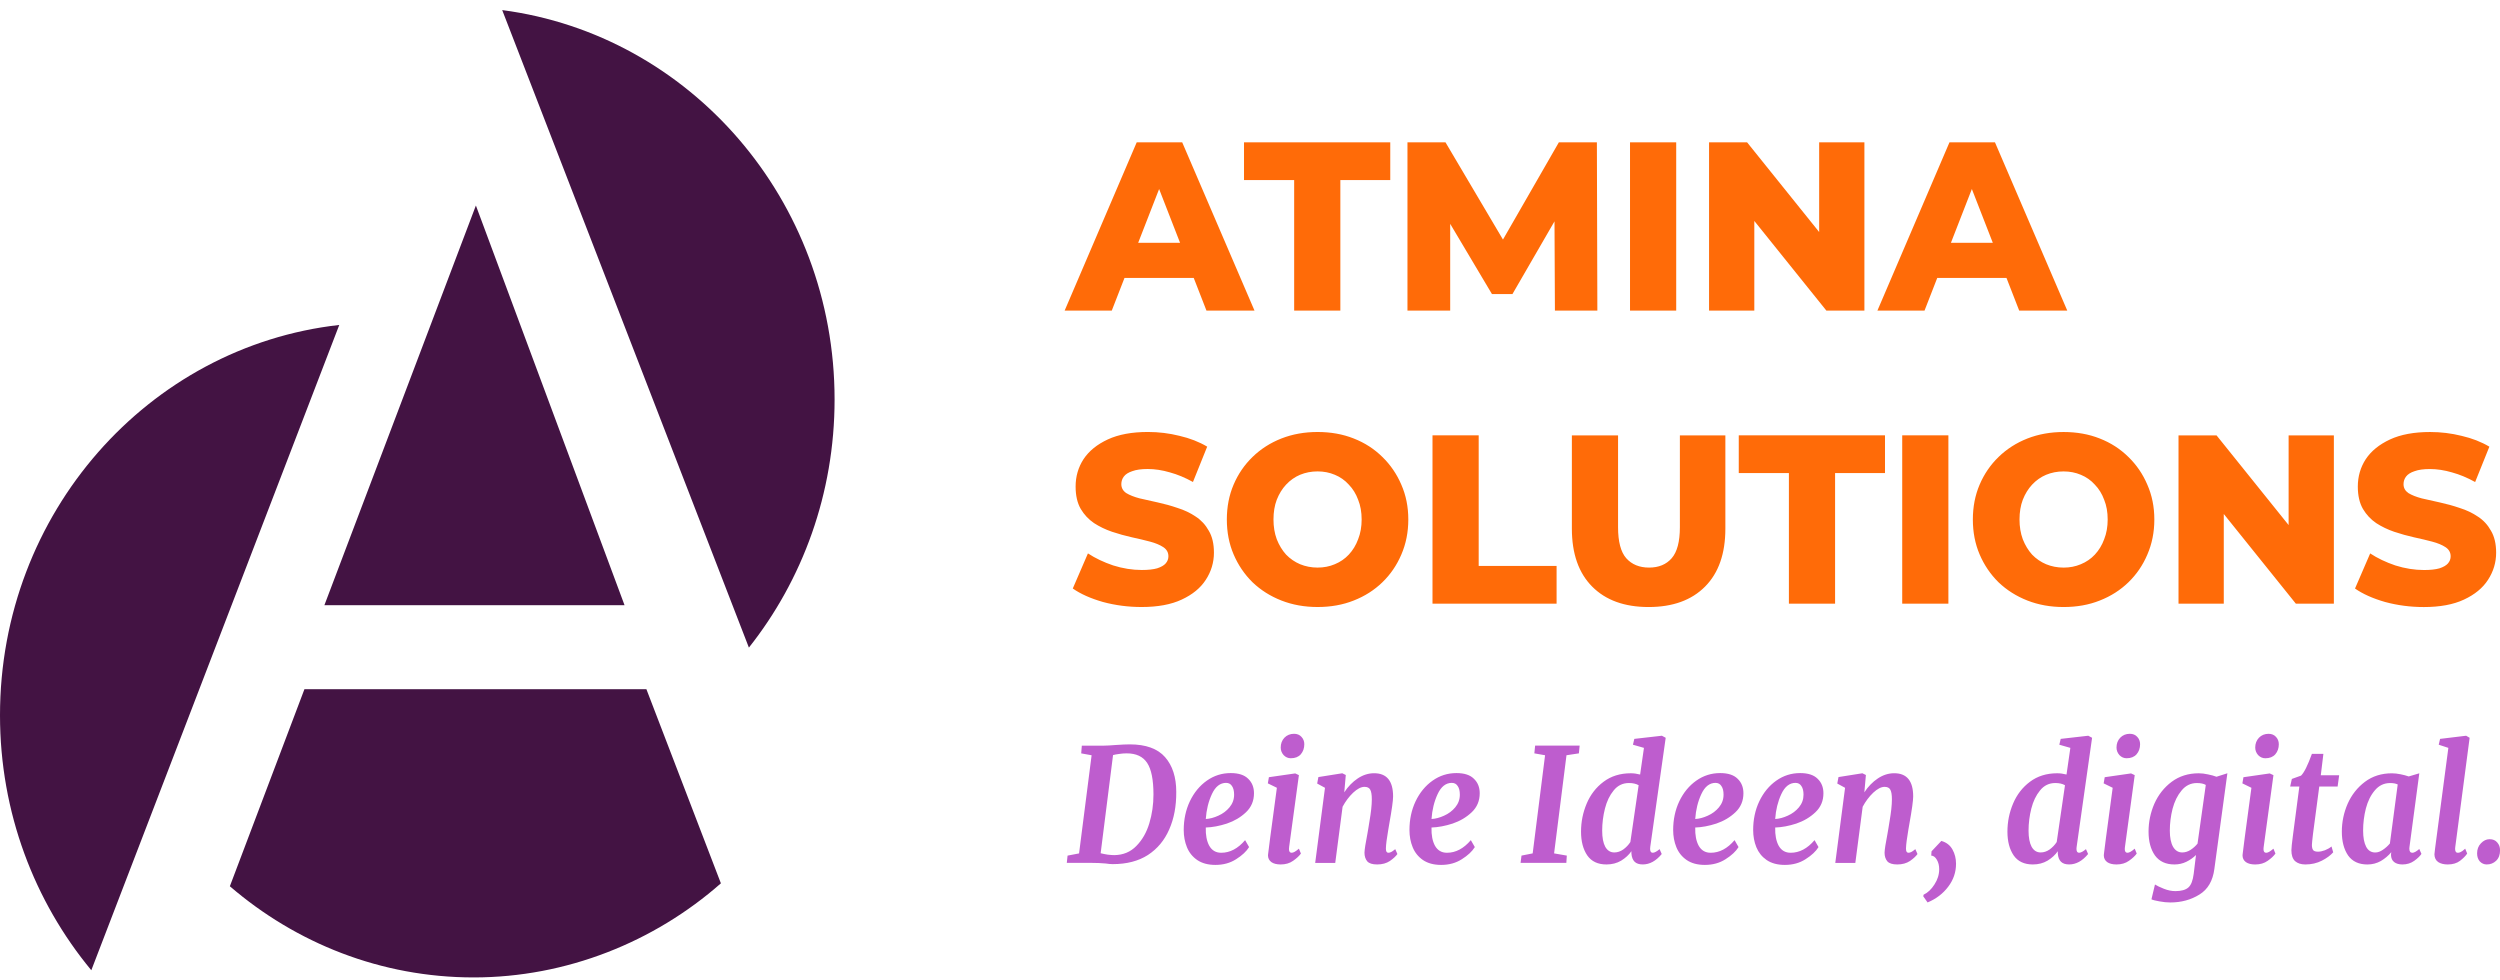
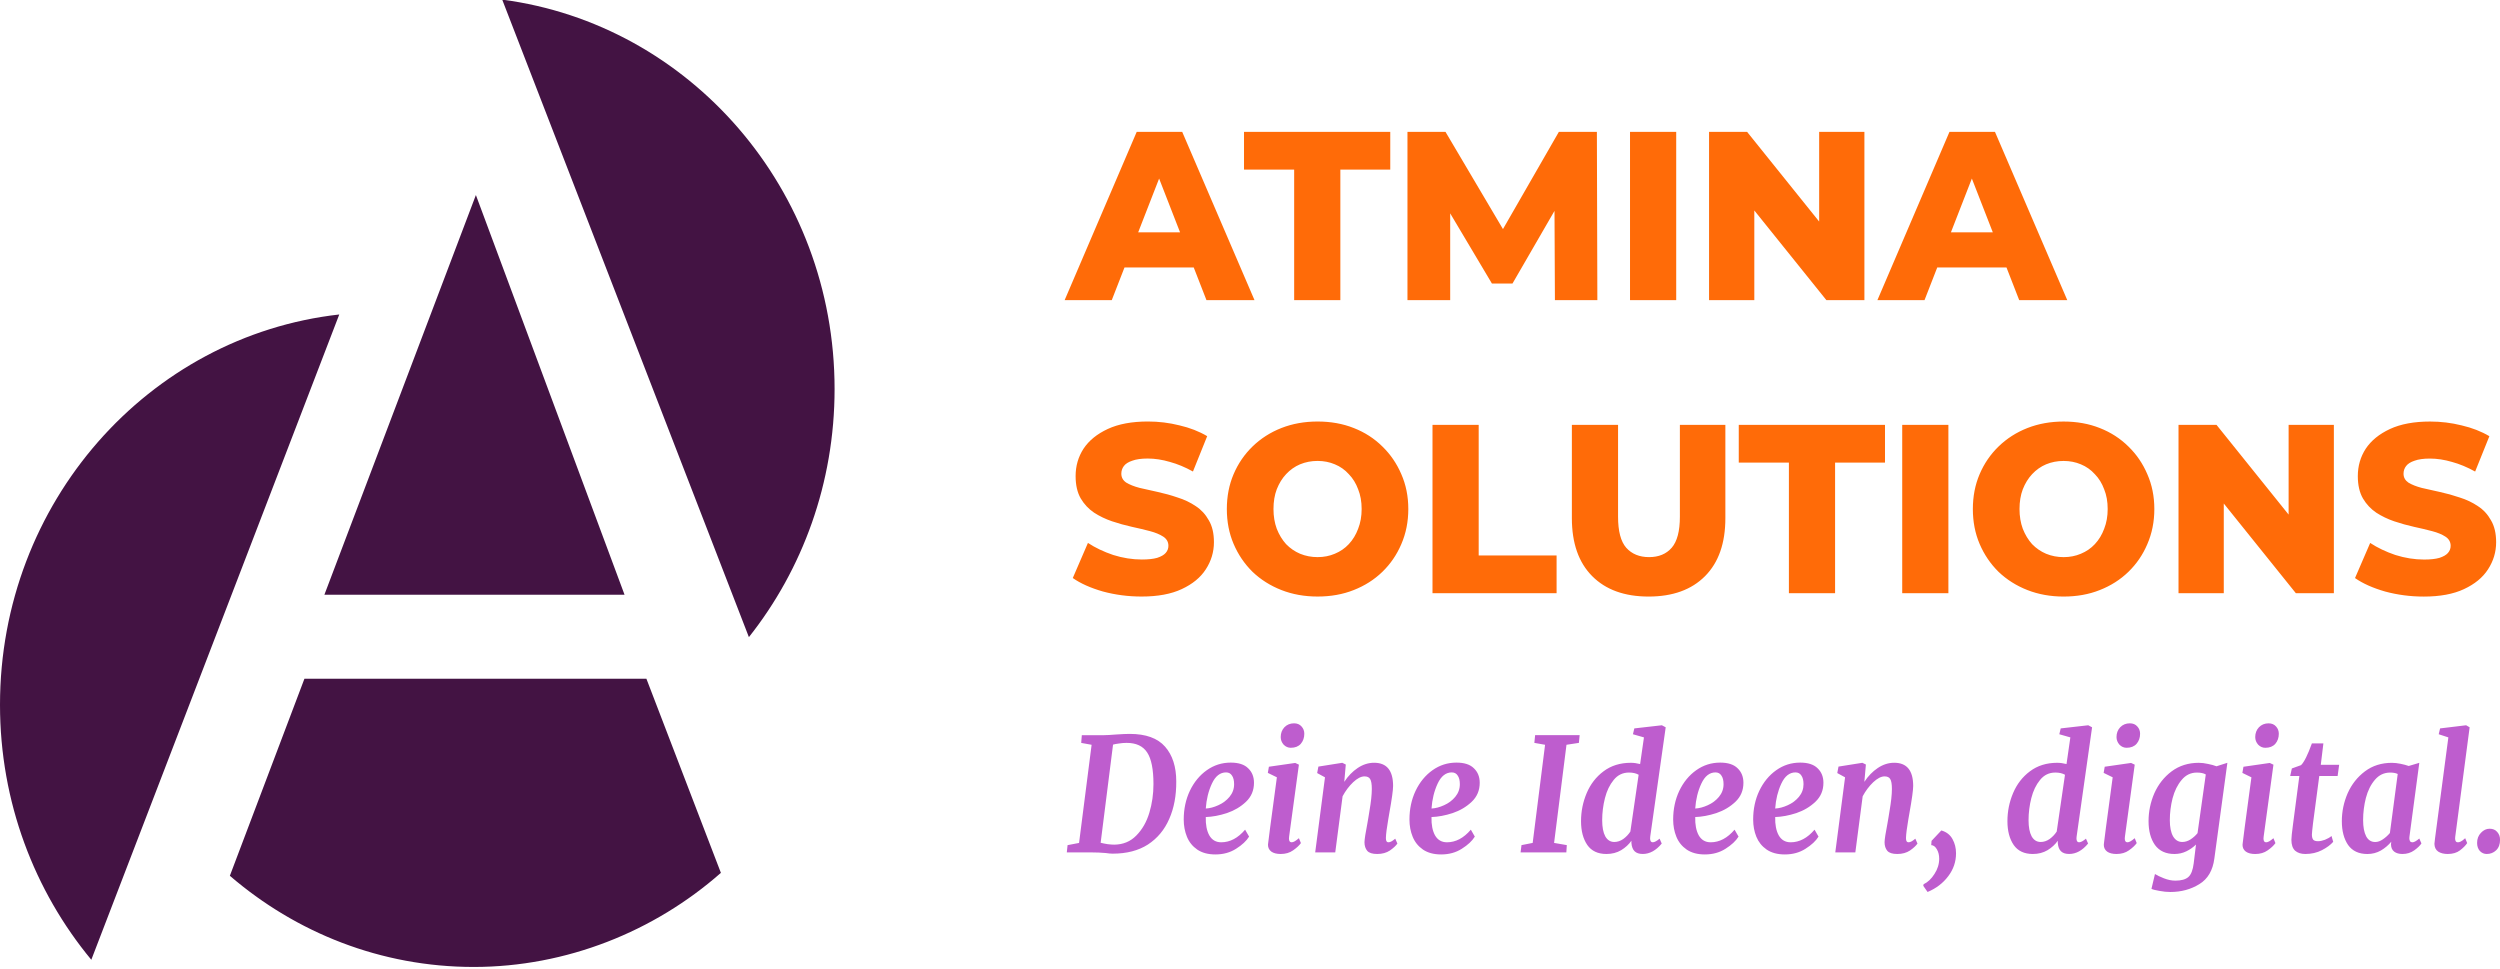
- <svg xmlns="http://www.w3.org/2000/svg" fill="none" viewBox="0 0 143 56">
+ <svg xmlns="http://www.w3.org/2000/svg" fill="none" viewBox="0 0.599 143 55.401">
  <path fill="#431343" d="M42.837 37.043c3.063-3.867 4.901-8.809 4.901-14.193 0-11.431-8.287-20.865-19.012-22.273L42.837 37.043ZM19.406 18.587C8.493 19.817 0 29.339 0 40.914c0 5.567 1.972 10.658 5.223 14.584L19.406 18.587Zm16.318 16.031-8.503-22.863-8.666 22.863h17.169Zm1.25 4.803H17.414l-4.266 11.273c3.78 3.252 8.638 5.215 13.947 5.215 5.31 0 10.335-2.032 14.14-5.383L36.974 39.422Z" />
  <path fill="#FF6B08" d="m60.897 17.768 4.123-9.627h2.602l4.136 9.627h-2.748l-3.229-8.293h1.041l-3.229 8.293h-2.695Zm2.255-1.87.68-2.008h4.563l.68 2.008h-5.924Zm10.874 1.87v-7.468h-2.869V8.141h8.366v2.159h-2.855v7.468h-2.642Zm6.481 0V8.141h2.175l3.869 6.546h-1.147l3.763-6.546h2.175l.027 9.627h-2.428l-.027-5.817h.414l-2.815 4.868h-1.174l-2.895-4.868h.507v5.817h-2.442Zm12.73 0V8.141h2.642v9.627h-2.642Zm4.521 0V8.141h2.175l5.15 6.409h-1.027V8.141h2.588v9.627h-2.174l-5.151-6.409h1.028v6.409h-2.588Zm9.629 0 4.123-9.627h2.602l4.136 9.627h-2.749l-3.229-8.293h1.041l-3.229 8.293h-2.695Zm2.255-1.87.68-2.008h4.563l.681 2.008h-5.924ZM65.299 34.721c-.765 0-1.503-.096-2.215-.289-.703-.202-1.276-.458-1.721-.77l.867-2.008c.418.275.898.504 1.441.688.551.174 1.098.261 1.641.261.365 0 .658-.032.881-.096.222-.073.383-.165.48-.275.107-.119.16-.257.16-.413 0-.22-.098-.394-.293-.523-.196-.128-.449-.234-.76-.316-.311-.083-.658-.165-1.041-.248-.374-.083-.752-.188-1.134-.316-.374-.128-.716-.293-1.027-.495-.311-.211-.565-.481-.76-.811-.196-.339-.293-.766-.293-1.279 0-.578.151-1.1.454-1.568.311-.468.774-.843 1.388-1.128.614-.284 1.379-.426 2.295-.426.614 0 1.214.073 1.801.22.596.138 1.125.344 1.588.619l-.814 2.022c-.445-.248-.885-.431-1.321-.55-.436-.128-.858-.193-1.268-.193-.365 0-.658.041-.881.124-.222.073-.383.174-.48.303-.098.128-.147.275-.147.44 0 .211.093.381.28.509.196.119.449.22.761.302.32.073.667.151 1.041.234.383.083.76.188 1.134.316.383.119.73.284 1.041.495.311.202.56.472.747.811.196.33.293.747.293 1.252 0 .559-.156 1.077-.467 1.554-.302.468-.76.843-1.374 1.128-.605.284-1.37.426-2.295.426Zm10.066 0c-.747 0-1.437-.124-2.068-.371-.632-.247-1.183-.596-1.654-1.045-.463-.458-.823-.99-1.081-1.595-.258-.605-.387-1.27-.387-1.994 0-.724.129-1.389.387-1.994.258-.605.618-1.132 1.081-1.582.471-.458 1.023-.811 1.654-1.059.631-.247 1.321-.371 2.068-.371.756 0 1.445.124 2.068.371.631.247 1.179.601 1.641 1.059.462.449.823.977 1.081 1.582.267.605.4 1.27.4 1.994 0 .724-.133 1.393-.4 2.008-.258.605-.618 1.132-1.081 1.581-.463.449-1.01.798-1.641 1.045-.623.248-1.312.371-2.068.371Zm0-2.255c.356 0 .685-.064.987-.193.311-.128.578-.312.8-.55.231-.247.409-.541.534-.88.134-.339.2-.715.2-1.128 0-.422-.067-.798-.2-1.128-.125-.339-.302-.628-.534-.866-.222-.248-.489-.436-.8-.564-.302-.128-.632-.193-.987-.193-.356 0-.689.064-1.001.193-.302.128-.569.316-.8.564-.223.238-.4.527-.534.866-.125.33-.187.706-.187 1.128 0 .412.062.788.187 1.128.133.339.311.633.534.88.231.238.498.422.8.55.311.128.645.193 1.001.193Zm6.574 2.063v-9.627h2.642v7.468h4.456v2.159h-7.098Zm12.362.193c-1.379 0-2.455-.39-3.229-1.169-.774-.779-1.161-1.884-1.161-3.314v-5.336h2.642v5.253c0 .825.155 1.417.467 1.774.32.358.756.536 1.308.536.551 0 .983-.179 1.294-.536.311-.358.467-.949.467-1.774v-5.253h2.602v5.336c0 1.43-.387 2.535-1.161 3.314-.774.779-1.85 1.169-3.229 1.169Zm8.024-.193v-7.468h-2.868v-2.159h8.365v2.159h-2.855v7.468h-2.642Zm6.482 0v-9.627h2.641v9.627h-2.641Zm9.231.193c-.748 0-1.437-.124-2.069-.371-.631-.247-1.183-.596-1.654-1.045-.463-.458-.823-.99-1.081-1.595s-.387-1.27-.387-1.994c0-.724.129-1.389.387-1.994s.618-1.132 1.081-1.582c.471-.458 1.023-.811 1.654-1.059.632-.247 1.321-.371 2.069-.371.756 0 1.445.124 2.068.371.631.247 1.178.601 1.641 1.059.462.449.823.977 1.08 1.582.267.605.401 1.27.401 1.994 0 .724-.134 1.393-.401 2.008-.257.605-.618 1.132-1.08 1.581-.463.449-1.01.798-1.641 1.045-.623.248-1.312.371-2.068.371Zm0-2.255c.355 0 .684-.064.987-.193.311-.128.578-.312.8-.55.232-.247.41-.541.534-.88.134-.339.2-.715.2-1.128 0-.422-.066-.798-.2-1.128-.124-.339-.302-.628-.534-.866-.222-.248-.489-.436-.8-.564-.303-.128-.632-.193-.987-.193-.356 0-.69.064-1.001.193-.303.128-.569.316-.801.564-.222.238-.4.527-.533.866-.125.33-.187.706-.187 1.128 0 .412.062.788.187 1.128.133.339.311.633.533.88.232.238.498.422.801.55.311.128.645.193 1.001.193Zm6.573 2.063v-9.627h2.175l5.15 6.409h-1.027v-6.409h2.588v9.627h-2.174l-5.151-6.409h1.028v6.409h-2.589Zm14.032.193c-.765 0-1.503-.096-2.215-.289-.703-.202-1.276-.458-1.721-.77l.867-2.008c.418.275.899.504 1.441.688.552.174 1.099.261 1.641.261.365 0 .659-.032.881-.096.222-.073.382-.165.48-.275.107-.119.16-.257.16-.413 0-.22-.098-.394-.293-.523-.196-.128-.449-.234-.761-.316-.311-.083-.658-.165-1.04-.248-.374-.083-.752-.188-1.134-.316-.374-.128-.717-.293-1.028-.495-.311-.211-.565-.481-.76-.811-.196-.339-.294-.766-.294-1.279 0-.578.151-1.1.454-1.568.311-.468.774-.843 1.387-1.128.614-.284 1.379-.426 2.295-.426.614 0 1.214.073 1.801.22.596.138 1.126.344 1.588.619l-.814 2.022c-.445-.248-.885-.431-1.321-.55-.435-.128-.858-.193-1.267-.193-.365 0-.658.041-.881.124-.222.073-.382.174-.48.303-.098.128-.147.275-.147.44 0 .211.094.381.28.509.196.119.45.22.761.302.32.073.667.151 1.041.234.382.083.76.188 1.134.316.382.119.729.284 1.04.495.312.202.561.472.748.811.195.33.293.747.293 1.252 0 .559-.156 1.077-.467 1.554-.302.468-.76.843-1.374 1.128-.605.284-1.37.426-2.295.426Z" />
  <path fill="#BE5DCE" d="M63.167 42.65c.14 0 .356-.012.648-.036.35-.024.619-.036.805-.036.922 0 1.597.244 2.023.731.426.487.639 1.149.639 1.986.006.812-.128 1.528-.403 2.148-.269.62-.674 1.107-1.217 1.462-.543.349-1.214.523-2.014.523-.117 0-.251-.012-.403-.036-.257-.024-.54-.036-.849-.036h-1.375l.044-.415.657-.126.718-5.614-.595-.108.035-.442h1.287Zm-.21 6.155c.117.03.251.057.403.081.152.018.277.027.377.027.508-.006.928-.18 1.261-.523.339-.343.587-.776.744-1.3.158-.523.236-1.071.236-1.643 0-.842-.12-1.444-.359-1.805-.239-.367-.63-.55-1.173-.55-.152 0-.301.012-.447.036-.14.018-.251.039-.333.063l-.709 5.614Zm8.491-.352c-.152.247-.4.478-.744.695-.339.217-.733.325-1.182.325-.42 0-.768-.093-1.042-.28-.269-.186-.464-.43-.587-.731-.122-.301-.184-.629-.184-.984 0-.602.117-1.149.35-1.643.239-.499.563-.893.972-1.182.409-.289.864-.433 1.366-.433.45 0 .782.108.998.325.222.211.333.487.333.83 0 .433-.152.794-.455 1.083-.303.289-.668.505-1.095.65-.426.138-.829.214-1.208.226-.012.433.056.782.201 1.047.152.265.379.397.683.397.502 0 .957-.241 1.366-.722l.228.397Zm-1.313-3.673c-.344 0-.616.214-.814.641-.198.427-.315.903-.35 1.426.228-.012.467-.075.718-.19.257-.114.47-.274.639-.478.175-.211.263-.451.263-.722 0-.217-.041-.382-.122-.496-.076-.12-.187-.18-.333-.18Zm3.603 3.673c-.006.03-.009.066-.009.108 0 .144.05.217.149.217.052 0 .111-.018.175-.054.064-.036.146-.096.245-.18l.114.28c-.099.138-.248.277-.447.415-.193.138-.429.208-.709.208-.228 0-.406-.045-.534-.135-.128-.096-.193-.226-.193-.388l.009-.09c.035-.313.155-1.221.359-2.726l.14-1.047-.517-.253.061-.352 1.506-.217.21.099-.56 4.115Zm.096-5.081c-.158 0-.295-.06-.411-.18-.111-.126-.166-.271-.166-.433 0-.223.07-.409.21-.56.146-.15.33-.226.552-.226.181 0 .324.06.429.18.105.114.158.253.158.415 0 .229-.067.421-.201.578-.134.15-.324.226-.569.226Zm3.058 1.949c.216-.331.473-.596.77-.794.298-.199.61-.298.937-.298.724 0 1.086.442 1.086 1.327 0 .235-.073.758-.219 1.57-.023.156-.044.277-.061.361-.082.475-.126.818-.131 1.029v.036c0 .15.047.226.14.226.052 0 .108-.015.166-.045.058-.03.134-.084.228-.162l.123.28c-.088.126-.231.259-.429.397-.198.132-.441.199-.727.199-.274 0-.464-.06-.569-.18-.105-.126-.158-.292-.158-.496.006-.18.061-.538.166-1.074l.053-.307c.012-.054.035-.199.07-.433.041-.235.073-.457.096-.668.023-.217.035-.403.035-.559 0-.277-.032-.466-.096-.569-.058-.102-.166-.153-.324-.153-.193 0-.409.111-.648.334-.234.223-.435.49-.604.803l-.42 3.213h-1.147l.56-4.296-.447-.244.07-.37 1.366-.217.201.099-.087.993Zm7.468 3.132c-.152.247-.4.478-.744.695-.339.217-.733.325-1.182.325-.42 0-.768-.093-1.042-.28-.269-.186-.464-.43-.587-.731-.123-.301-.184-.629-.184-.984 0-.602.117-1.149.35-1.643.239-.499.563-.893.972-1.182.409-.289.864-.433 1.366-.433.45 0 .782.108.998.325.222.211.333.487.333.83 0 .433-.152.794-.455 1.083-.304.289-.668.505-1.095.65-.426.138-.829.214-1.208.226-.012.433.055.782.201 1.047.152.265.379.397.683.397.502 0 .957-.241 1.366-.722l.228.397Zm-1.313-3.673c-.344 0-.616.214-.814.641-.198.427-.315.903-.35 1.426.228-.012.467-.075.718-.19.257-.114.47-.274.639-.478.175-.211.263-.451.263-.722 0-.217-.041-.382-.123-.496-.076-.12-.187-.18-.333-.18Zm7.309-2.13-.044.442-.709.108-.709 5.614.727.126-.026.415h-2.618l.053-.415.639-.126.709-5.614-.613-.108.044-.442h2.548Zm4.039 5.794c-.006.024-.009.06-.009.108 0 .15.05.226.149.226.099 0 .231-.069.394-.208l.122.28c-.327.397-.689.596-1.086.596-.204 0-.359-.051-.464-.153-.105-.102-.166-.259-.184-.469v-.135c-.146.211-.342.391-.587.541-.245.144-.525.217-.841.217-.49 0-.855-.172-1.095-.514-.239-.349-.359-.803-.359-1.363 0-.559.108-1.095.324-1.607.216-.511.537-.926.963-1.245.432-.325.952-.487 1.559-.487.169 0 .347.024.534.072l.219-1.525-.63-.18.079-.334 1.576-.18.219.117-.884 6.245Zm-.665-3.529c-.146-.084-.33-.126-.552-.126-.356 0-.648.141-.876.424-.228.277-.394.623-.499 1.038-.105.415-.158.836-.158 1.264 0 .397.058.704.175.92.123.217.295.325.517.325.181 0 .353-.057.517-.172.164-.12.298-.262.403-.424l.473-3.249Zm5.714 3.538c-.152.247-.4.478-.744.695-.339.217-.733.325-1.182.325-.42 0-.768-.093-1.042-.28-.269-.186-.464-.43-.587-.731-.123-.301-.184-.629-.184-.984 0-.602.117-1.149.35-1.643.239-.499.563-.893.972-1.182.409-.289.864-.433 1.366-.433.449 0 .782.108.998.325.222.211.333.487.333.83 0 .433-.152.794-.455 1.083-.303.289-.668.505-1.094.65-.426.138-.829.214-1.208.226-.012.433.056.782.201 1.047.152.265.38.397.683.397.502 0 .957-.241 1.366-.722l.228.397Zm-1.313-3.673c-.344 0-.616.214-.814.641-.199.427-.315.903-.35 1.426.228-.012.467-.075.718-.19.257-.114.47-.274.639-.478.175-.211.263-.451.263-.722 0-.217-.041-.382-.123-.496-.076-.12-.187-.18-.333-.18Zm5.888 3.673c-.151.247-.399.478-.744.695-.338.217-.732.325-1.182.325-.42 0-.768-.093-1.042-.28-.268-.186-.464-.43-.587-.731-.122-.301-.183-.629-.183-.984 0-.602.116-1.149.35-1.643.239-.499.563-.893.972-1.182.408-.289.864-.433 1.366-.433.449 0 .782.108.998.325.222.211.333.487.333.83 0 .433-.152.794-.456 1.083-.303.289-.668.505-1.094.65-.426.138-.829.214-1.209.226-.011.433.056.782.202 1.047.152.265.379.397.683.397.502 0 .957-.241 1.366-.722l.227.397Zm-1.313-3.673c-.344 0-.616.214-.814.641-.199.427-.316.903-.351 1.426.228-.012.467-.075.718-.19.257-.114.47-.274.64-.478.175-.211.262-.451.262-.722 0-.217-.041-.382-.122-.496-.076-.12-.187-.18-.333-.18Zm3.935.541c.216-.331.473-.596.771-.794.298-.199.61-.298.937-.298.724 0 1.085.442 1.085 1.327 0 .235-.072.758-.218 1.57-.024.156-.044.277-.062.361-.081.475-.125.818-.131 1.029v.036c0 .15.047.226.14.226.053 0 .108-.015.166-.045.059-.03.135-.084.228-.162l.123.28c-.088.126-.231.259-.429.397-.199.132-.441.199-.727.199-.274 0-.464-.06-.569-.18-.105-.126-.158-.292-.158-.496.006-.18.061-.538.166-1.074l.053-.307c.012-.054.035-.199.07-.433.041-.235.073-.457.096-.668.024-.217.035-.403.035-.559 0-.277-.032-.466-.096-.569-.058-.102-.166-.153-.324-.153-.192 0-.408.111-.648.334-.233.223-.435.49-.604.803l-.42 3.213h-1.147l.56-4.296-.446-.244.07-.37 1.366-.217.201.099-.088.993Zm4.404 2.78c.292.084.505.25.639.496.134.241.201.511.201.812 0 .481-.149.918-.446 1.309-.298.397-.692.698-1.182.902l-.246-.352.018-.09c.239-.114.447-.31.622-.587.181-.277.271-.569.271-.875 0-.205-.044-.382-.131-.532-.088-.157-.196-.238-.324-.244l.017-.244.561-.596Zm7.738.343c-.006.024-.009.06-.009.108 0 .15.049.226.149.226.099 0 .23-.069.394-.208l.122.28c-.327.397-.688.596-1.085.596-.205 0-.359-.051-.464-.153-.106-.102-.167-.259-.184-.469v-.135c-.146.211-.342.391-.587.541-.245.144-.525.217-.841.217-.49 0-.855-.172-1.094-.514-.239-.349-.359-.803-.359-1.363 0-.559.108-1.095.324-1.607.216-.511.537-.926.963-1.245.432-.325.952-.487 1.559-.487.169 0 .347.024.534.072l.219-1.525-.631-.18.079-.334 1.576-.18.219.117-.884 6.245Zm-.666-3.529c-.146-.084-.33-.126-.551-.126-.357 0-.648.141-.876.424-.228.277-.394.623-.499 1.038-.105.415-.158.836-.158 1.264 0 .397.059.704.175.92.123.217.295.325.517.325.181 0 .353-.057.517-.172.163-.12.297-.262.402-.424l.473-3.249Zm3.429 3.538c-.006.03-.009.066-.009.108 0 .144.05.217.149.217.053 0 .111-.018.175-.054.064-.036.146-.096.245-.18l.114.28c-.099.138-.248.277-.446.415-.193.138-.429.208-.71.208-.227 0-.405-.045-.534-.135-.128-.096-.192-.226-.192-.388l.008-.09c.035-.313.155-1.221.359-2.726l.14-1.047-.516-.253.061-.352 1.506-.217.21.099-.56 4.115Zm.096-5.081c-.157 0-.295-.06-.411-.18-.111-.126-.167-.271-.167-.433 0-.223.07-.409.211-.56.145-.15.329-.226.551-.226.181 0 .324.06.429.18.105.114.158.253.158.415 0 .229-.067.421-.202.578-.134.15-.324.226-.569.226Zm5.02 6.327c-.088.686-.374 1.176-.858 1.471-.485.301-1.039.451-1.664.451-.193 0-.4-.021-.622-.063-.216-.036-.367-.075-.455-.117l.201-.848c.111.072.281.153.508.244.228.09.447.135.657.135.338 0 .587-.069.744-.207.158-.138.26-.4.307-.785l.131-1.074c-.158.156-.342.286-.552.388-.21.102-.437.153-.683.153-.49 0-.861-.172-1.112-.514-.245-.349-.367-.803-.367-1.363 0-.553.111-1.086.332-1.597.228-.511.558-.93.99-1.254.438-.325.954-.487 1.55-.487.163 0 .338.021.525.063.187.036.35.081.49.135l.622-.199-.744 5.469Zm-.491-4.801c-.122-.072-.292-.108-.508-.108-.35 0-.642.141-.875.424-.234.277-.406.626-.517 1.047-.105.415-.157.833-.157 1.254 0 .391.061.698.184.92.128.217.303.325.525.325.163 0 .321-.048.473-.144.157-.102.292-.223.403-.361l.472-3.357Zm3.31 3.556c-.006.03-.009.066-.009.108 0 .144.05.217.149.217.053 0 .111-.018.175-.054.064-.036.146-.096.245-.18l.114.28c-.099.138-.248.277-.446.415-.193.138-.429.208-.71.208-.227 0-.405-.045-.534-.135-.128-.096-.192-.226-.192-.388l.009-.09c.035-.313.154-1.221.358-2.726l.141-1.047-.517-.253.061-.352 1.506-.217.21.099-.56 4.115Zm.096-5.081c-.157 0-.294-.06-.411-.18-.111-.126-.167-.271-.167-.433 0-.223.071-.409.211-.56.146-.15.329-.226.551-.226.181 0 .324.06.429.18.105.114.158.253.158.415 0 .229-.067.421-.201.578-.135.15-.324.226-.57.226Zm2.726 4.332c-.041.349-.062.559-.062.632 0 .138.027.238.079.298.053.054.143.081.272.081.116 0 .248-.027.394-.081.151-.06.277-.132.376-.217l.097.334c-.152.174-.368.334-.648.478-.281.144-.596.217-.946.217-.245 0-.441-.063-.587-.19-.14-.132-.21-.34-.21-.623 0-.12.029-.403.088-.848l.367-2.798h-.525l.096-.433.526-.19c.175-.168.382-.584.621-1.245h.657l-.149 1.227h1.051l-.088.641h-1.05l-.359 2.717Zm5.52.731c-.006.024-.009.06-.009.108 0 .156.059.235.175.235.094 0 .225-.072.395-.217l.122.28c-.076.12-.213.253-.411.397-.193.138-.418.208-.675.208-.198 0-.356-.045-.472-.135-.117-.09-.179-.229-.184-.415l.017-.153c-.163.199-.362.367-.595.505-.234.132-.491.199-.771.199-.49 0-.858-.172-1.103-.514-.239-.349-.359-.803-.359-1.363 0-.553.111-1.086.333-1.597.227-.511.557-.93.989-1.254.432-.325.946-.487 1.541-.487.152 0 .315.018.491.054.18.036.338.078.472.126l.605-.18-.561 4.206Zm-.674-3.565c-.111-.054-.254-.081-.429-.081-.35 0-.642.138-.876.415-.233.271-.405.617-.516 1.038-.105.415-.158.836-.158 1.264 0 .397.058.707.175.93.117.217.289.325.517.325.146 0 .292-.051.438-.153.151-.102.286-.223.402-.361l.447-3.375Zm3.291 3.583c-.006.024-.008.057-.008.099 0 .15.052.226.157.226.053 0 .108-.015.167-.045.064-.03.148-.093.253-.19l.114.28c-.093.138-.23.277-.411.415-.181.138-.415.208-.701.208-.222 0-.403-.045-.543-.135-.14-.096-.213-.244-.219-.442 0-.024.012-.132.036-.325l.761-5.767-.551-.18.078-.334 1.489-.18.201.117-.823 6.254Zm1.25.361c0-.235.073-.427.219-.578.146-.157.312-.235.499-.235.186 0 .332.063.437.19.106.12.158.268.158.442 0 .259-.076.46-.228.605-.146.138-.324.208-.534.208-.151 0-.283-.057-.394-.172-.105-.12-.157-.274-.157-.46Z" />
</svg>
